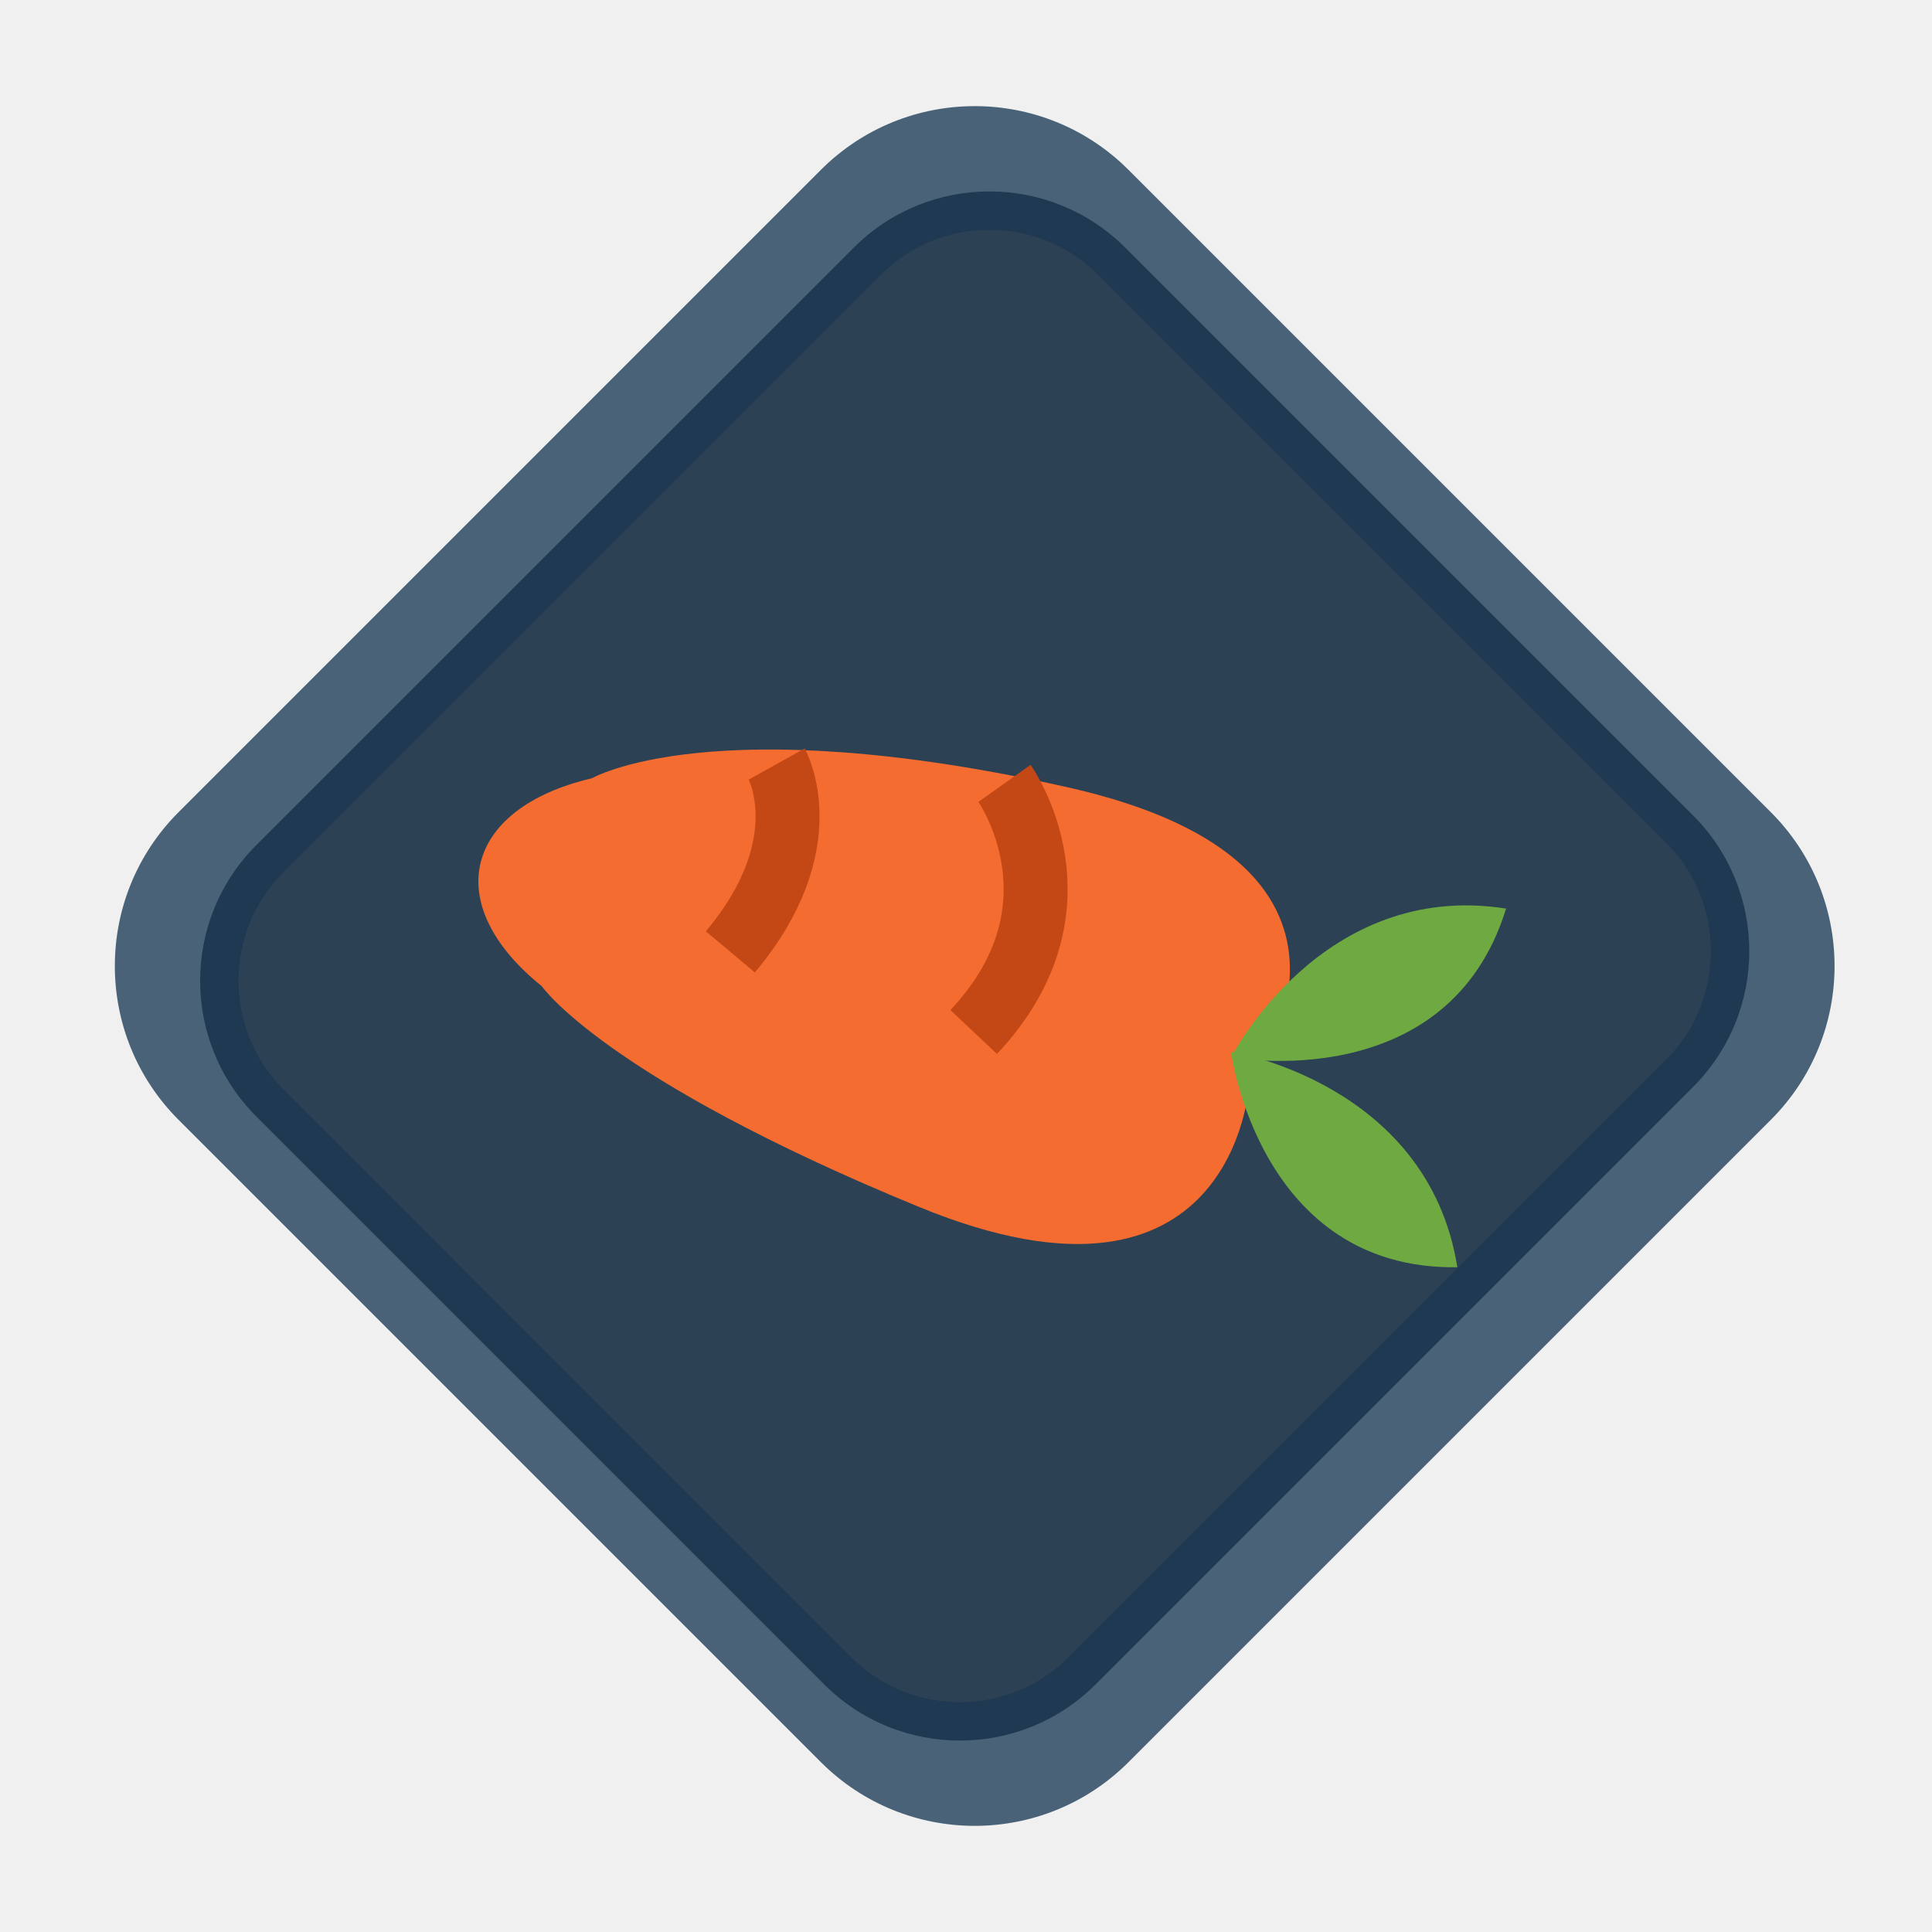
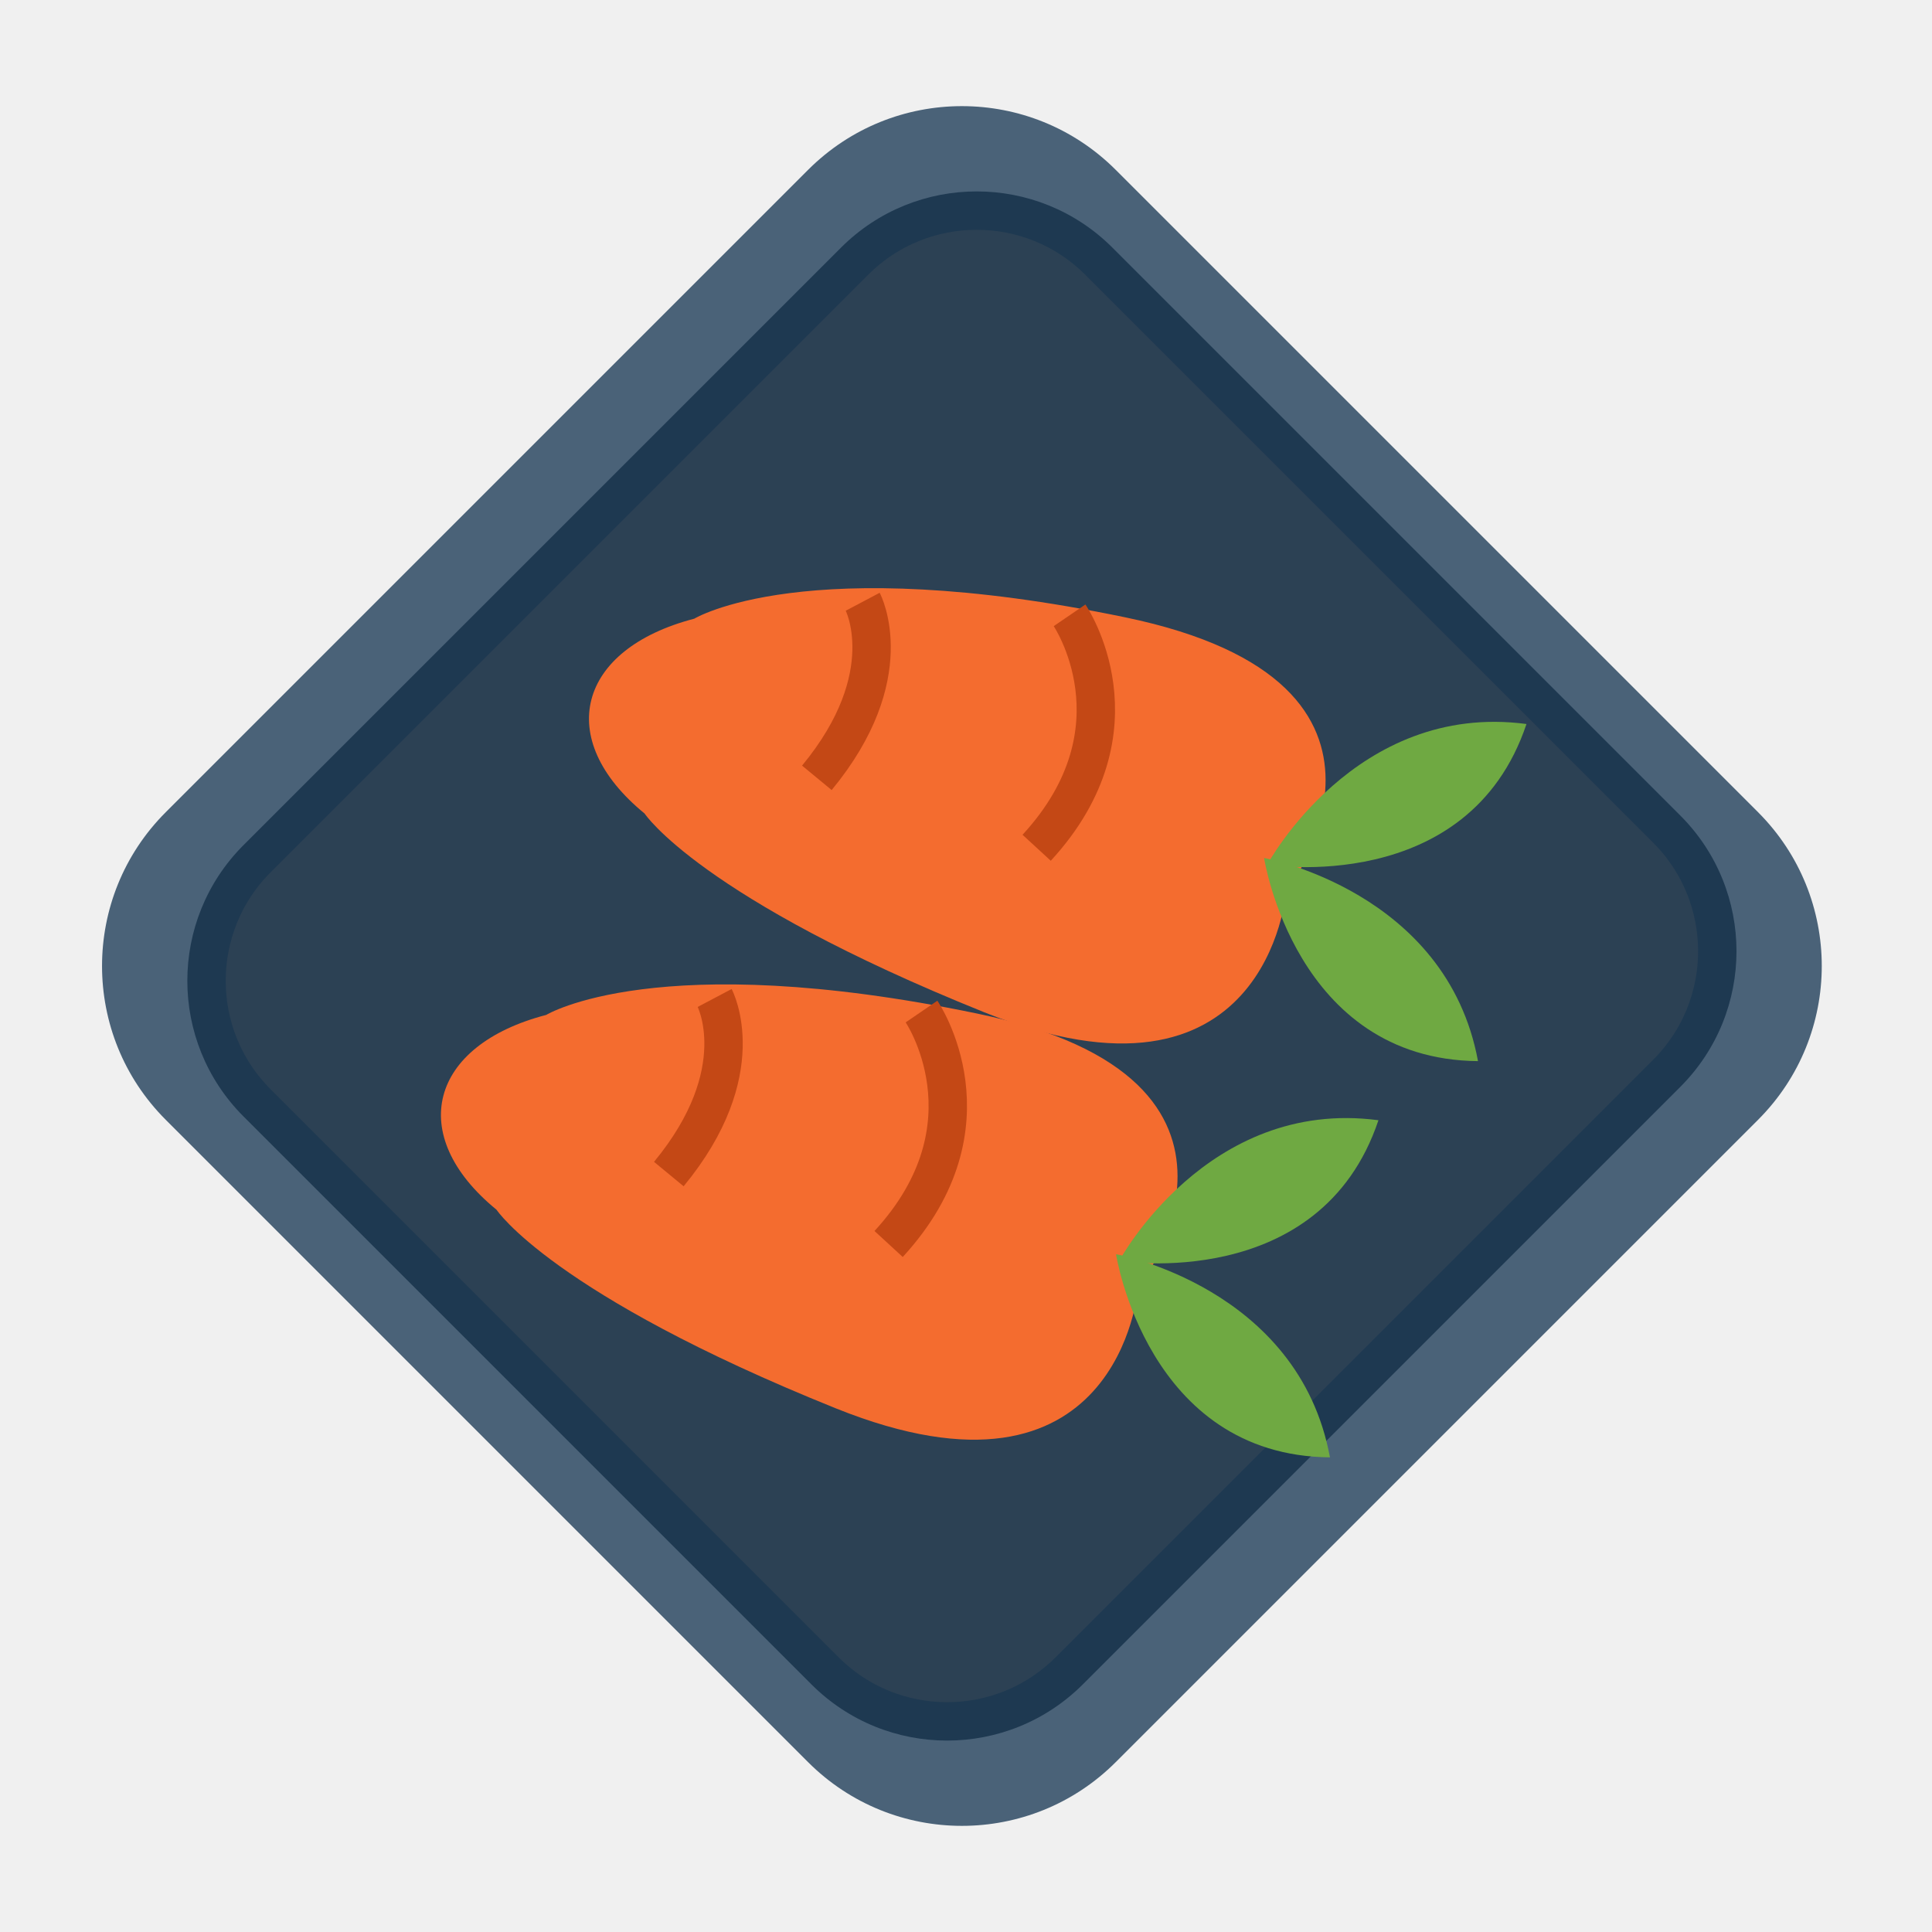
- <svg xmlns="http://www.w3.org/2000/svg" xmlns:xlink="http://www.w3.org/1999/xlink" width="151px" height="151px" viewBox="11913 761 151 151" version="1.1">
+ <svg xmlns="http://www.w3.org/2000/svg" xmlns:xlink="http://www.w3.org/1999/xlink" width="151px" height="151px" viewBox="12182 1015 151 151" version="1.1">
  <defs>
    <rect id="path-1" x="0.482" y="0.117" width="96.037" height="92.767" rx="15" />
  </defs>
-   <g id="svg-reactant2" stroke="none" stroke-width="1" fill="none" fill-rule="evenodd" transform="translate(11914, 762)">
+   <g id="svg-reactant-carrot" stroke="none" stroke-width="1" fill="none" fill-rule="evenodd" transform="translate(12182, 1016)">
    <g id="Created-with-Sketch.">
-       <g id="reactant2" transform="translate(75.17976, 74.5) rotate(-45) translate(-75.17976, -74.5) translate(22.67976, 22)">
-         <g id="Group-8" transform="translate(-0, -0)">
-           <rect id="Rectangle-9" fill="#4A6278" x="0" y="0" width="105" height="105" rx="17" />
-           <g id="Rectangle-9-Clipped" transform="translate(4, 6)">
-             <mask id="mask-2" fill="white">
-               <use xlink:href="#path-1" />
-             </mask>
-             <g id="path-1" />
-             <g id="Rectangle-9" mask="url(#mask-2)" stroke="#1E3951" stroke-width="6" fill="#2C4154">
-               <rect id="path-1" x="0.482" y="0.117" width="96.037" height="92.767" rx="15" />
+       <g id="svg-reactant2">
+         <g id="Created-with-Sketch.">
+           <g id="reactant2" transform="translate(75.53331, 74.85355) rotate(-45) translate(-75.53331, -74.85355) translate(23.03331, 21.85355)">
+             <g id="Group-8" transform="translate(0, 0)">
+               <rect id="Rectangle-9" fill="#4A6278" x="0" y="0" width="105" height="105" rx="17" />
+               <g id="Rectangle-9-Clipped" transform="translate(4, 6)">
+                 <g>
+                   <mask id="mask-2" fill="white">
+                     <use xlink:href="#path-1" />
+                   </mask>
+                   <g id="path-1" />
+                   <g id="Rectangle-9" mask="url(#mask-2)" stroke="#1E3951" stroke-width="6" fill="#2C4154">
+                     <rect id="path-1" x="0.482" y="0.117" width="96.037" height="92.767" rx="15" />
+                   </g>
+                 </g>
+               </g>
+             </g>
+             <g id="Group-11" transform="translate(70.2409, 49.33317) rotate(75) translate(-70.2409, -49.33317) translate(32.2409, 26.83317)">
+               <path d="M55.529,22.808 C55.529,22.808 58.145,2.462 33.889,10.476 C9.632,18.491 4.781,27.405 4.781,27.405 C-1.926,34.011 -0.076,41.048 9.029,42.535 C9.029,42.535 16.076,46.075 39.743,42.721 C63.41,39.366 55.529,22.808 55.529,22.808 L55.529,22.808 Z" id="Path-9" fill="#F46C2F" />
+               <path d="M15.518,19.678 C15.518,19.678 21.019,23.134 19.297,33.388" id="Path-10" stroke="#C44815" stroke-width="3" />
+               <path d="M30.05,12.512 C30.05,12.512 39.683,17.14 36.907,29.532" id="Path-11" stroke="#C44815" stroke-width="3" />
+               <path d="M58.837,23.573 C58.837,23.573 51.21,11.241 59.448,0.527 C68.919,11.241 58.837,23.573 58.837,23.573 L58.837,23.573 Z" id="Path-12" fill="#6FA942" transform="translate(59.56276, 12.05003) rotate(30) translate(-59.56276, -12.05003) " />
+               <path d="M63.096,35.967 C63.096,35.967 55.47,23.634 63.707,12.92 C73.178,23.634 63.096,35.967 63.096,35.967 L63.096,35.967 Z" id="Path-12" fill="#6FA942" transform="translate(63.82194, 24.44322) rotate(102) translate(-63.82194, -24.44322) " />
+             </g>
+             <g id="Group-11" transform="translate(40.16142, 63.04913) rotate(75) translate(-40.16142, -63.04913) translate(2.161418, 40.54913)">
+               <path d="M55.529,22.808 C55.529,22.808 58.145,2.462 33.889,10.476 C9.632,18.491 4.781,27.405 4.781,27.405 C-1.926,34.011 -0.076,41.048 9.029,42.535 C9.029,42.535 16.076,46.075 39.743,42.721 C63.41,39.366 55.529,22.808 55.529,22.808 L55.529,22.808 Z" id="Path-9" fill="#F46C2F" />
+               <path d="M15.518,19.678 C15.518,19.678 21.019,23.134 19.297,33.388" id="Path-10" stroke="#C44815" stroke-width="3" />
+               <path d="M30.05,12.512 C30.05,12.512 39.683,17.14 36.907,29.532" id="Path-11" stroke="#C44815" stroke-width="3" />
+               <path d="M58.837,23.573 C58.837,23.573 51.21,11.241 59.448,0.527 C68.919,11.241 58.837,23.573 58.837,23.573 L58.837,23.573 Z" id="Path-12" fill="#6FA942" transform="translate(59.56276, 12.05003) rotate(30) translate(-59.56276, -12.05003) " />
+               <path d="M63.096,35.967 C63.096,35.967 55.47,23.634 63.707,12.92 C73.178,23.634 63.096,35.967 63.096,35.967 L63.096,35.967 Z" id="Path-12" fill="#6FA942" transform="translate(63.82194, 24.44322) rotate(102) translate(-63.82194, -24.44322) " />
            </g>
          </g>
-         </g>
-         <g id="Group-11" transform="translate(56.55794, 54.96492) rotate(75) translate(-56.55794, -54.96492) translate(14.55794, 31.46492)">
-           <path d="M61.809,24.165 C61.809,24.165 64.721,2.608 37.722,11.1 C10.722,19.591 5.322,29.035 5.322,29.035 C-2.144,36.034 -0.084,43.489 10.05,45.065 C10.05,45.065 17.894,48.816 44.238,45.262 C70.582,41.708 61.809,24.165 61.809,24.165 Z" id="Path-9" fill="#F46C2F" />
-           <path d="M17.273,20.849 C17.273,20.849 23.396,24.51 21.479,35.374" id="Path-10" stroke="#C44815" stroke-width="5" />
-           <path d="M33.449,13.256 C33.449,13.256 44.171,18.16 41.081,31.289" id="Path-11" stroke="#C44815" stroke-width="5" />
-           <path d="M65.491,24.976 C65.491,24.976 57.002,11.909 66.171,0.558 C76.713,11.909 65.491,24.976 65.491,24.976 Z" id="Path-12" fill="#6FA942" transform="translate(66.29913, 12.76683) rotate(30) translate(-66.29913, -12.76683) " />
-           <path d="M70.232,38.106 C70.232,38.106 61.743,25.04 70.912,13.688 C81.454,25.04 70.232,38.106 70.232,38.106 Z" id="Path-12" fill="#6FA942" transform="translate(71.04001, 25.89723) rotate(102) translate(-71.04001, -25.89723) " />
        </g>
      </g>
    </g>
  </g>
</svg>
